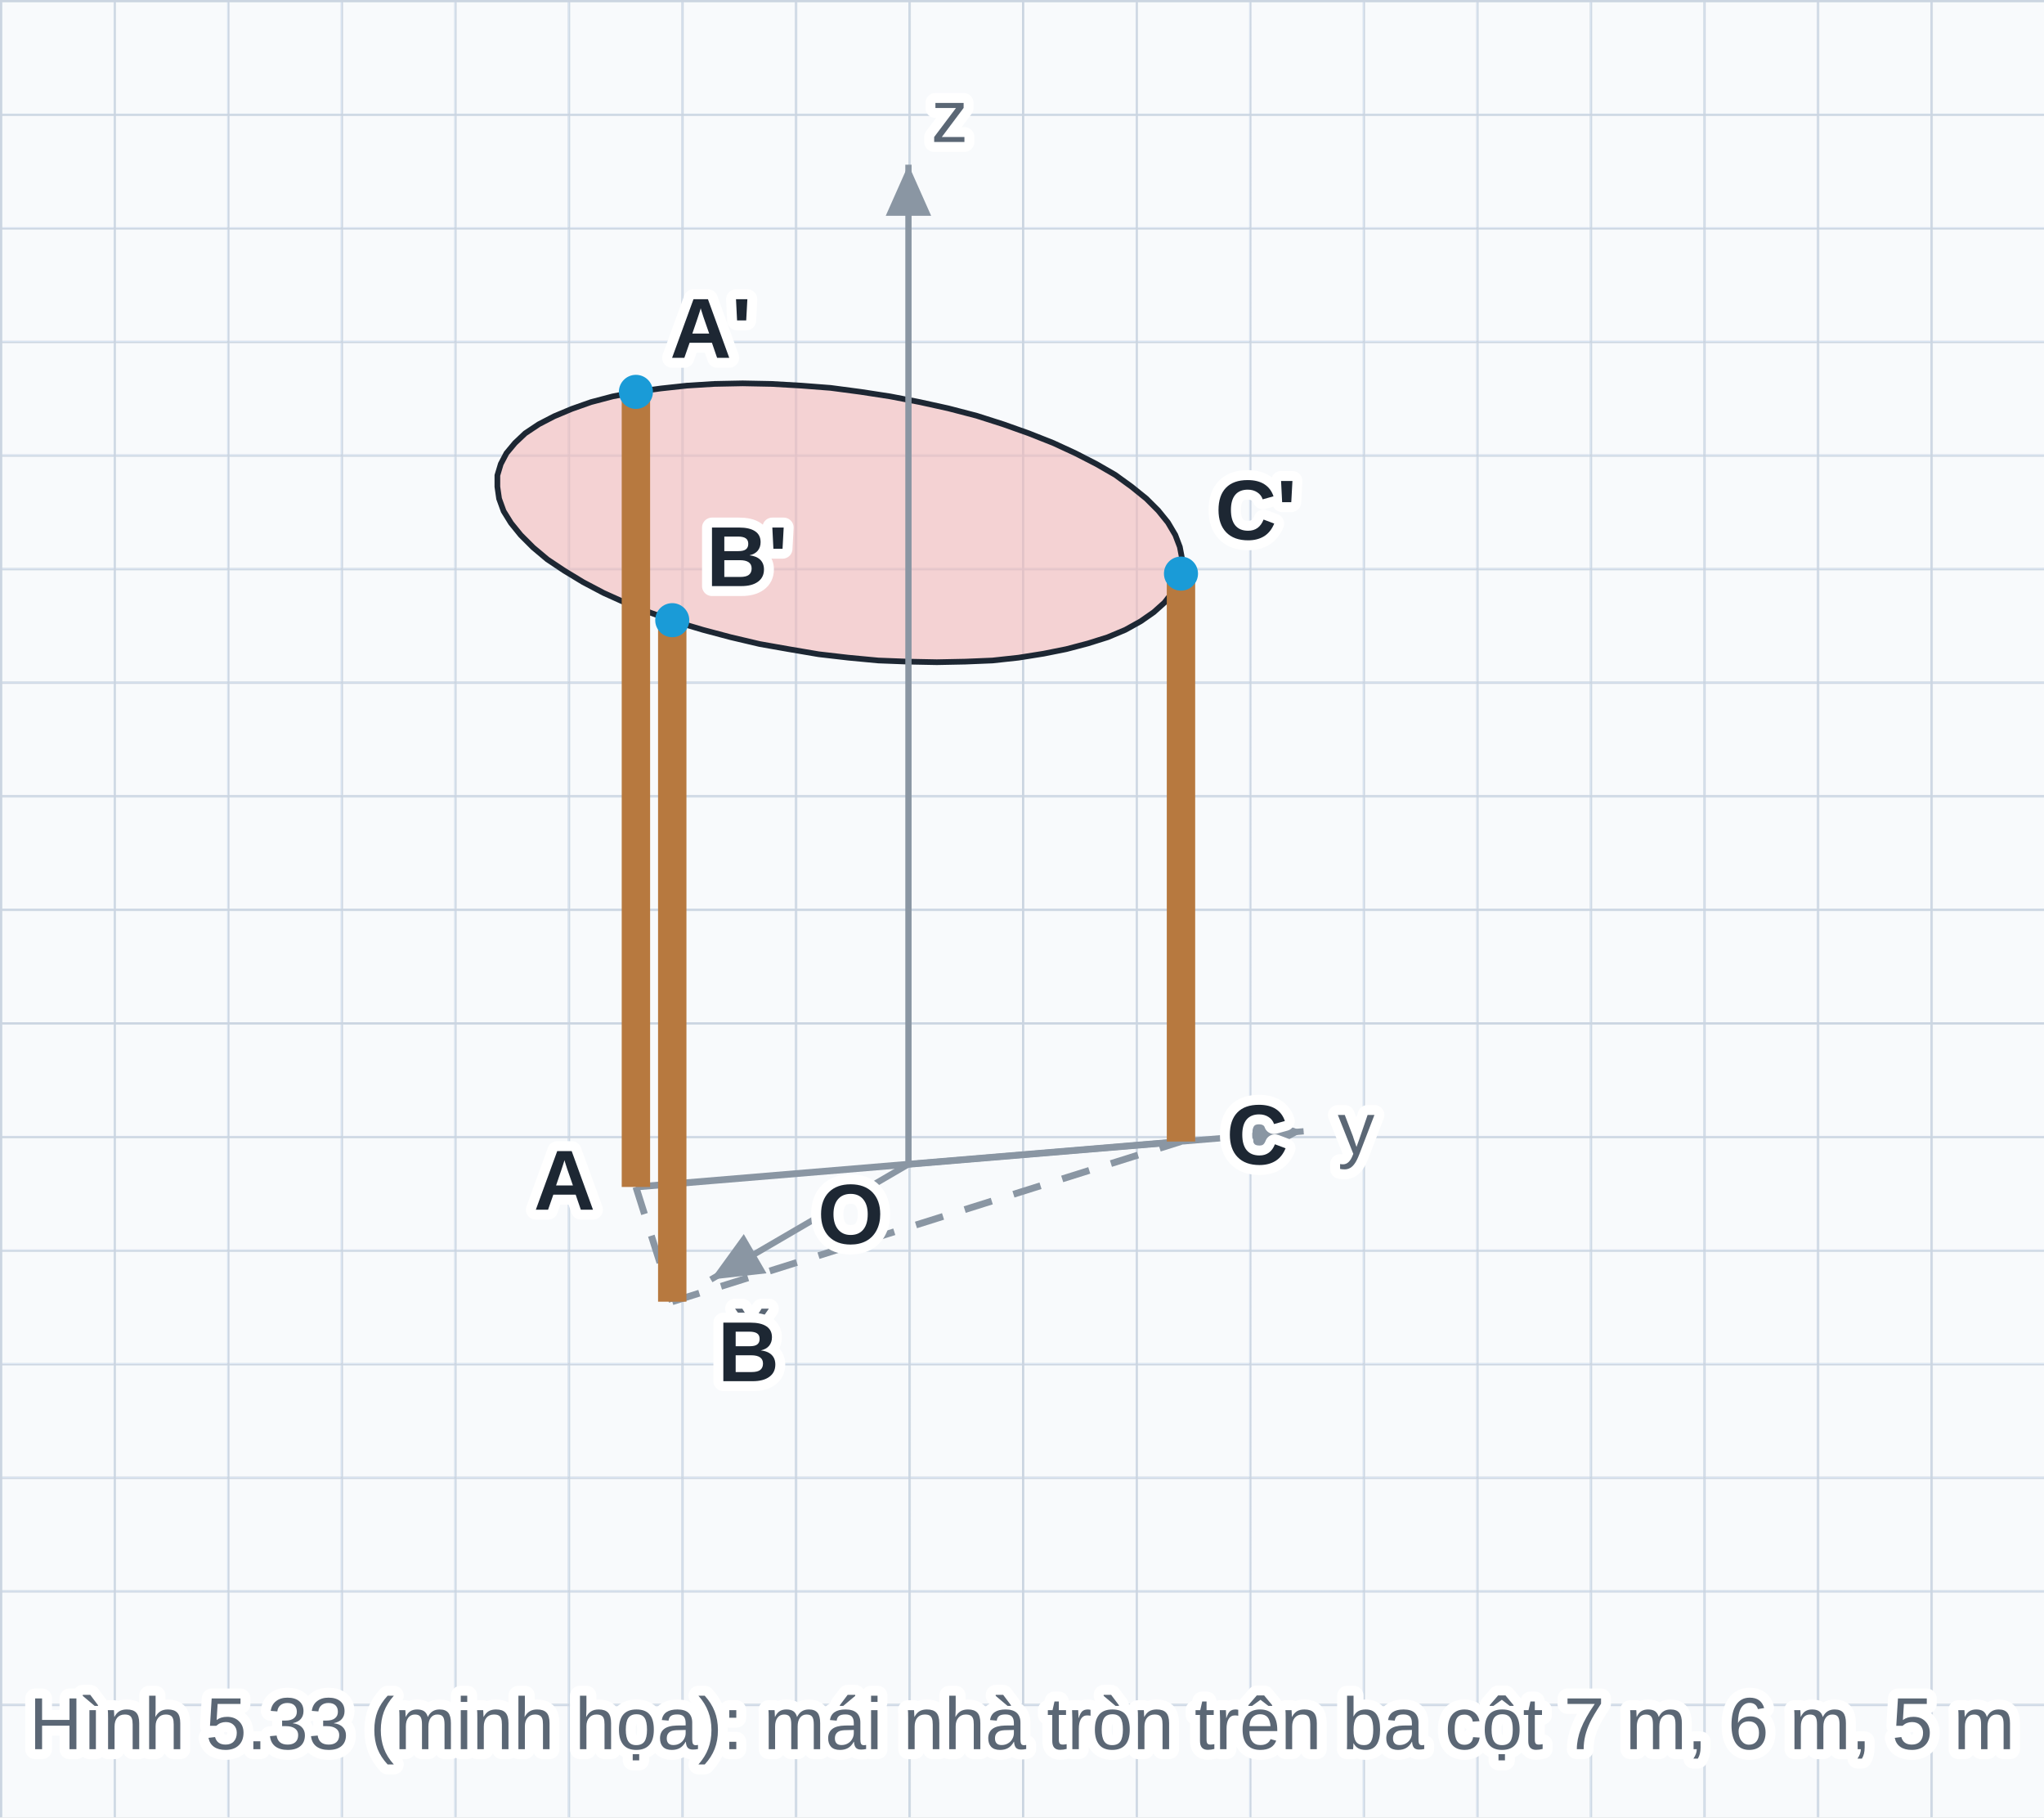
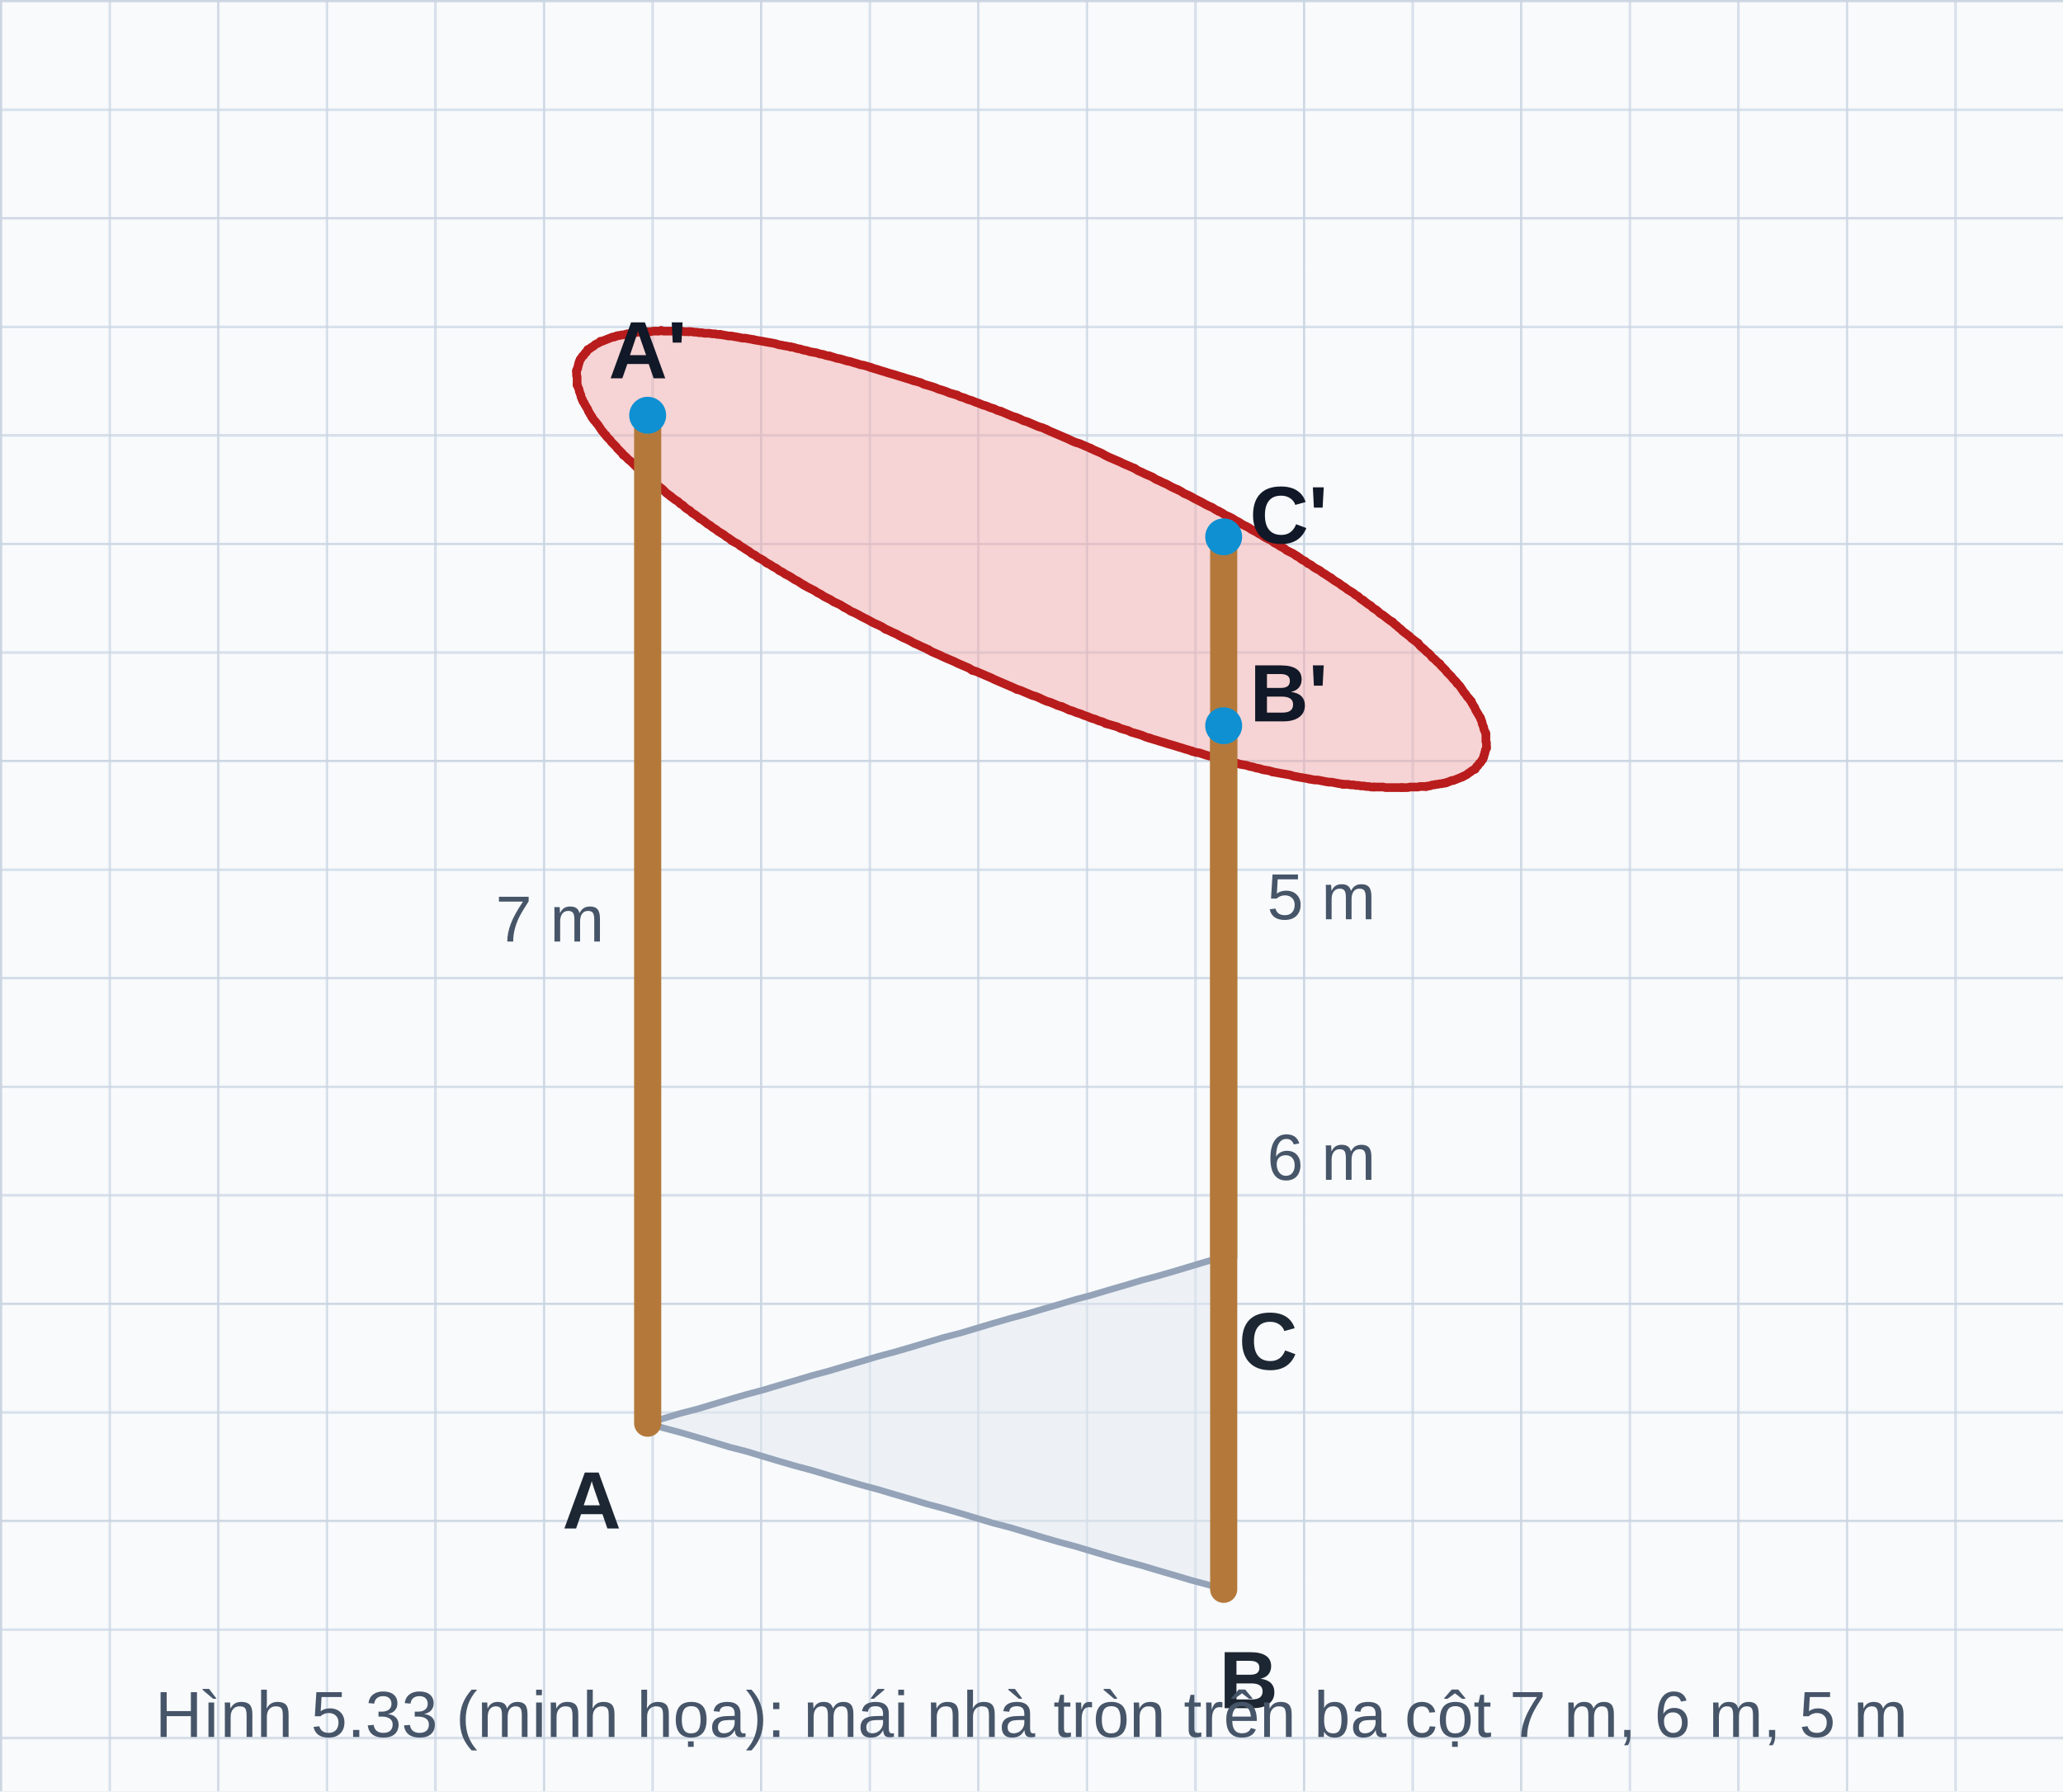
- <svg xmlns="http://www.w3.org/2000/svg" viewBox="0 0 360 320" font-family="Segoe UI, Arial, sans-serif">
+ <svg xmlns="http://www.w3.org/2000/svg" viewBox="0 0 380 330" font-family="Segoe UI, Arial, sans-serif">
  <defs>
-     <pattern id="grid-c5533mainha" width="20" height="20" patternUnits="userSpaceOnUse">
+     <pattern id="nlg" width="20" height="20" patternUnits="userSpaceOnUse">
      <path d="M20 0H0V20" fill="none" stroke="#cbd5e1" stroke-width="0.8" />
    </pattern>
  </defs>
-   <rect width="360" height="320" fill="#f8fafc" />
-   <rect width="360" height="320" fill="url(#grid-c5533mainha)" />
-   <polygon points="112.0,69.0 107.9,69.8 104.1,70.8 100.7,72.0 97.6,73.3 94.9,74.7 92.5,76.3 90.7,78.0 89.2,79.8 88.2,81.7 87.6,83.7 87.6,85.7 87.9,87.8 88.7,90.0 90.0,92.1 91.7,94.2 93.9,96.4 96.4,98.5 99.4,100.5 102.7,102.5 106.3,104.4 110.3,106.2 114.6,107.9 119.1,109.5 123.8,110.9 128.7,112.2 133.8,113.4 138.9,114.3 144.2,115.2 149.4,115.8 154.7,116.3 159.9,116.5 165.0,116.6 170.0,116.5 174.8,116.3 179.4,115.8 183.8,115.1 187.8,114.3 191.6,113.3 195.1,112.2 198.2,110.9 200.9,109.4 203.2,107.8 205.1,106.1 206.5,104.3 207.6,102.4 208.1,100.5 208.2,98.4 207.8,96.3 207.0,94.2 205.7,92.0 204.0,89.9 201.9,87.8 199.3,85.7 196.4,83.6 193.1,81.7 189.4,79.8 185.5,78.0 181.2,76.3 176.7,74.7 172.0,73.2 167.0,71.9 162.0,70.8 156.8,69.8 151.6,69.0 146.3,68.3 141.1,67.9 135.9,67.6 130.8,67.5 125.8,67.6 121.0,67.9 116.4,68.4" fill="#f1b8b8" fill-opacity="0.6" stroke="#1d2733" stroke-width="1" />
-   <line x1="112.0" y1="209.0" x2="118.4" y2="229.2" stroke="#8a96a3" stroke-width="1.2" stroke-dasharray="5 4" />
-   <line x1="118.4" y1="229.2" x2="208.0" y2="201.0" stroke="#8a96a3" stroke-width="1.2" stroke-dasharray="5 4" />
-   <line x1="208.0" y1="201.0" x2="112.0" y2="209.0" stroke="#8a96a3" stroke-width="1.2" />
-   <line x1="160.0" y1="205.0" x2="229.6" y2="199.2" stroke="#8a96a3" stroke-width="1.1" />
-   <polygon points="229.6,199.2 221.0,203.9 220.3,196.0" fill="#8a96a3" />
-   <text x="235.6" y="203.2" font-size="13" fill="#5b6775" stroke="#ffffff" stroke-width="3.5" paint-order="stroke" stroke-linejoin="round">y</text>
-   <line x1="160.0" y1="205.0" x2="125.2" y2="225.3" stroke="#8a96a3" stroke-width="1.1" />
-   <polygon points="125.2,225.3 131.0,217.3 135.0,224.2" fill="#8a96a3" />
-   <text x="129.2" y="237.3" font-size="13" fill="#5b6775" stroke="#ffffff" stroke-width="3.5" paint-order="stroke" stroke-linejoin="round">x</text>
-   <line x1="160.0" y1="205.0" x2="160.0" y2="29.0" stroke="#8a96a3" stroke-width="1.1" />
-   <polygon points="160.0,29.0 164.0,38.0 156.0,38.0" fill="#8a96a3" />
-   <text x="164.0" y="25.0" font-size="13" fill="#5b6775" stroke="#ffffff" stroke-width="3.5" paint-order="stroke" stroke-linejoin="round">z</text>
-   <line x1="112.0" y1="209.0" x2="112.0" y2="69.0" stroke="#b7793f" stroke-width="5" />
-   <circle cx="112.0" cy="69.0" r="3" fill="#1a9bd7" />
-   <line x1="118.4" y1="229.2" x2="118.4" y2="109.2" stroke="#b7793f" stroke-width="5" />
-   <circle cx="118.4" cy="109.2" r="3" fill="#1a9bd7" />
-   <line x1="208.0" y1="201.0" x2="208.0" y2="101.0" stroke="#b7793f" stroke-width="5" />
-   <circle cx="208.0" cy="101.0" r="3" fill="#1a9bd7" />
-   <line x1="160.0" y1="205.0" x2="160.0" y2="65.0" stroke="#8a96a3" stroke-width="0.8" stroke-dasharray="3 3" />
-   <text x="94.0" y="213.0" font-size="15" font-weight="bold" fill="#1d2733" stroke="#ffffff" stroke-width="3.5" paint-order="stroke" stroke-linejoin="round">A</text>
-   <text x="118.0" y="63.0" font-size="15" font-weight="bold" fill="#1d2733" stroke="#ffffff" stroke-width="3.5" paint-order="stroke" stroke-linejoin="round">A'</text>
-   <text x="126.4" y="243.2" font-size="15" font-weight="bold" fill="#1d2733" stroke="#ffffff" stroke-width="3.5" paint-order="stroke" stroke-linejoin="round">B</text>
-   <text x="124.4" y="103.2" font-size="15" font-weight="bold" fill="#1d2733" stroke="#ffffff" stroke-width="3.5" paint-order="stroke" stroke-linejoin="round">B'</text>
-   <text x="216.0" y="205.0" font-size="15" font-weight="bold" fill="#1d2733" stroke="#ffffff" stroke-width="3.5" paint-order="stroke" stroke-linejoin="round">C</text>
-   <text x="214.0" y="95.0" font-size="15" font-weight="bold" fill="#1d2733" stroke="#ffffff" stroke-width="3.5" paint-order="stroke" stroke-linejoin="round">C'</text>
-   <text x="144.0" y="219.0" font-size="15" font-weight="bold" fill="#1d2733" stroke="#ffffff" stroke-width="3.5" paint-order="stroke" stroke-linejoin="round">O</text>
-   <text x="180.0" y="308.0" font-size="13" text-anchor="middle" fill="#5b6775" stroke="#ffffff" stroke-width="3.5" paint-order="stroke" stroke-linejoin="round">Hình 5.33 (minh họa): mái nhà tròn trên ba cột 7 m, 6 m, 5 m</text>
+   <rect width="380" height="330" fill="#f8fafc" />
+   <rect width="380" height="330" fill="url(#nlg)" />
+   <polygon points="266.4,144.2 269.4,143.1 271.7,141.7 273.1,139.9 273.8,137.7 273.7,135.2 272.7,132.3 271,129.2 268.4,125.9 265.2,122.3 261.2,118.5 256.5,114.6 251.1,110.6 245.2,106.5 238.8,102.4 231.9,98.3 224.5,94.2 216.9,90.2 209,86.3 200.9,82.6 192.7,79.1 184.4,75.8 176.3,72.8 168.2,70.1 160.4,67.7 152.8,65.6 145.6,63.9 138.9,62.6 132.6,61.6 126.9,61.1 121.8,60.9 117.3,61.2 113.6,61.9 110.6,62.9 108.3,64.4 106.9,66.2 106.2,68.4 106.3,70.9 107.3,73.7 109,76.8 111.6,80.2 114.8,83.8 118.8,87.5 123.5,91.4 128.9,95.5 134.8,99.6 141.2,103.7 148.1,107.8 155.5,111.9 163.1,115.9 171,119.7 179.1,123.5 187.3,127 195.6,130.2 203.7,133.3 211.8,136 219.6,138.4 227.2,140.5 234.4,142.2 241.1,143.5 247.4,144.5 253.1,145 258.2,145.1 262.7,144.9" fill="#f4a3a3" opacity="0.45" />
+   <polygon points="119.3,262.2 225.4,292.8 225.4,231.6" fill="#e2e8f0" opacity="0.5" />
+   <path d="M266.4 144.2L266.7 144.1L266.9 144L267.2 143.9L267.4 143.8L267.7 143.8L267.9 143.7L268.2 143.6L268.4 143.5L268.7 143.4L268.9 143.3L269.2 143.2L269.4 143.1" fill="none" stroke="#b91c1c" stroke-width="1.6" stroke-linecap="round" stroke-linejoin="round" />
+   <path d="M269.4 143.1L269.6 143L269.8 142.9L270 142.8L270.2 142.7L270.4 142.5L270.6 142.4L270.7 142.3L270.9 142.2L271.1 142L271.3 141.9L271.5 141.8L271.7 141.7" fill="none" stroke="#b91c1c" stroke-width="1.6" stroke-linecap="round" stroke-linejoin="round" />
+   <path d="M271.7 141.7L271.8 141.5L271.9 141.4L272 141.2L272.2 141.1L272.3 140.9L272.4 140.8L272.5 140.6L272.7 140.5L272.8 140.3L272.9 140.2L273 140L273.1 139.9" fill="none" stroke="#b91c1c" stroke-width="1.6" stroke-linecap="round" stroke-linejoin="round" />
+   <path d="M273.1 139.9L273.2 139.7L273.3 139.5L273.3 139.3L273.4 139.1L273.4 139L273.5 138.8L273.5 138.6L273.6 138.4L273.6 138.2L273.7 138L273.8 137.9L273.8 137.7" fill="none" stroke="#b91c1c" stroke-width="1.6" stroke-linecap="round" stroke-linejoin="round" />
+   <path d="M273.8 137.7L273.8 137.5L273.8 137.3L273.8 137.1L273.8 136.8L273.7 136.6L273.7 136.4L273.7 136.2L273.7 136L273.7 135.8L273.7 135.6L273.7 135.4L273.7 135.2" fill="none" stroke="#b91c1c" stroke-width="1.6" stroke-linecap="round" stroke-linejoin="round" />
+   <path d="M273.7 135.2L273.6 134.9L273.5 134.7L273.4 134.5L273.3 134.2L273.3 134L273.2 133.8L273.1 133.5L273 133.3L273 133.1L272.9 132.8L272.8 132.6L272.7 132.3" fill="none" stroke="#b91c1c" stroke-width="1.6" stroke-linecap="round" stroke-linejoin="round" />
+   <path d="M272.7 132.3L272.6 132.1L272.4 131.8L272.3 131.6L272.1 131.3L272 131.1L271.8 130.8L271.7 130.5L271.6 130.3L271.4 130L271.3 129.8L271.1 129.5L271 129.2" fill="none" stroke="#b91c1c" stroke-width="1.6" stroke-linecap="round" stroke-linejoin="round" />
+   <path d="M271 129.2L270.8 129L270.6 128.7L270.3 128.4L270.1 128.1L269.9 127.8L269.7 127.6L269.5 127.3L269.3 127L269.1 126.7L268.9 126.4L268.7 126.2L268.4 125.9" fill="none" stroke="#b91c1c" stroke-width="1.6" stroke-linecap="round" stroke-linejoin="round" />
+   <path d="M268.4 125.9L268.2 125.6L267.9 125.3L267.6 125L267.4 124.7L267.1 124.4L266.8 124.1L266.5 123.8L266.3 123.5L266 123.2L265.7 122.9L265.4 122.6L265.2 122.3" fill="none" stroke="#b91c1c" stroke-width="1.6" stroke-linecap="round" stroke-linejoin="round" />
+   <path d="M265.2 122.3L264.8 122L264.5 121.7L264.2 121.4L263.8 121.1L263.5 120.7L263.2 120.4L262.8 120.1L262.5 119.8L262.2 119.5L261.8 119.2L261.5 118.9L261.2 118.5" fill="none" stroke="#b91c1c" stroke-width="1.6" stroke-linecap="round" stroke-linejoin="round" />
+   <path d="M261.2 118.5L260.8 118.2L260.4 117.9L260 117.6L259.6 117.2L259.2 116.9L258.8 116.6L258.4 116.3L258 115.9L257.6 115.6L257.3 115.3L256.9 115L256.5 114.6" fill="none" stroke="#b91c1c" stroke-width="1.6" stroke-linecap="round" stroke-linejoin="round" />
+   <path d="M256.5 114.6L256 114.3L255.6 114L255.1 113.6L254.7 113.3L254.2 113L253.8 112.6L253.4 112.3L252.9 112L252.5 111.6L252 111.3L251.6 111L251.1 110.6" fill="none" stroke="#b91c1c" stroke-width="1.6" stroke-linecap="round" stroke-linejoin="round" />
+   <path d="M251.1 110.6L250.6 110.3L250.2 109.9L249.7 109.6L249.2 109.2L248.7 108.9L248.2 108.6L247.7 108.2L247.2 107.9L246.7 107.5L246.2 107.2L245.7 106.9L245.2 106.5" fill="none" stroke="#b91c1c" stroke-width="1.6" stroke-linecap="round" stroke-linejoin="round" />
+   <path d="M245.2 106.5L244.7 106.2L244.1 105.8L243.6 105.5L243.1 105.1L242.5 104.8L242 104.5L241.5 104.1L240.9 103.8L240.4 103.4L239.8 103.1L239.3 102.7L238.8 102.4" fill="none" stroke="#b91c1c" stroke-width="1.6" stroke-linecap="round" stroke-linejoin="round" />
+   <path d="M238.8 102.4L238.2 102L237.6 101.7L237 101.4L236.5 101L235.9 100.7L235.3 100.3L234.7 100L234.2 99.6L233.6 99.3L233 99L232.4 98.6L231.9 98.3" fill="none" stroke="#b91c1c" stroke-width="1.6" stroke-linecap="round" stroke-linejoin="round" />
+   <path d="M231.9 98.3L231.2 97.9L230.6 97.6L230 97.2L229.4 96.9L228.8 96.6L228.2 96.2L227.6 95.9L227 95.5L226.4 95.2L225.7 94.9L225.1 94.5L224.5 94.2" fill="none" stroke="#b91c1c" stroke-width="1.6" stroke-linecap="round" stroke-linejoin="round" />
+   <path d="M224.5 94.2L223.9 93.9L223.3 93.5L222.6 93.2L222 92.9L221.3 92.5L220.7 92.2L220.1 91.9L219.4 91.5L218.8 91.2L218.1 90.9L217.5 90.5L216.9 90.2" fill="none" stroke="#b91c1c" stroke-width="1.6" stroke-linecap="round" stroke-linejoin="round" />
+   <path d="M216.9 90.2L216.2 89.9L215.6 89.6L214.9 89.2L214.2 88.9L213.6 88.6L212.9 88.3L212.3 87.9L211.6 87.6L210.9 87.3L210.3 87L209.6 86.7L209 86.3" fill="none" stroke="#b91c1c" stroke-width="1.6" stroke-linecap="round" stroke-linejoin="round" />
+   <path d="M209 86.3L208.3 86L207.6 85.7L206.9 85.4L206.3 85.1L205.6 84.8L204.9 84.5L204.2 84.2L203.6 83.9L202.9 83.5L202.2 83.2L201.5 82.9L200.9 82.6" fill="none" stroke="#b91c1c" stroke-width="1.6" stroke-linecap="round" stroke-linejoin="round" />
+   <path d="M200.9 82.6L200.2 82.3L199.5 82L198.8 81.7L198.1 81.5L197.4 81.2L196.8 80.9L196.1 80.6L195.4 80.3L194.7 80L194 79.7L193.3 79.4L192.7 79.1" fill="none" stroke="#b91c1c" stroke-width="1.6" stroke-linecap="round" stroke-linejoin="round" />
+   <path d="M192.7 79.1L192 78.8L191.3 78.6L190.6 78.3L189.9 78L189.2 77.7L188.5 77.5L187.9 77.2L187.2 76.9L186.5 76.7L185.8 76.4L185.1 76.1L184.4 75.8" fill="none" stroke="#b91c1c" stroke-width="1.6" stroke-linecap="round" stroke-linejoin="round" />
+   <path d="M184.4 75.8L183.7 75.6L183.1 75.3L182.4 75.1L181.7 74.8L181 74.6L180.3 74.3L179.7 74.1L179 73.8L178.3 73.6L177.6 73.3L176.9 73.1L176.3 72.8" fill="none" stroke="#b91c1c" stroke-width="1.6" stroke-linecap="round" stroke-linejoin="round" />
+   <path d="M176.3 72.8L175.6 72.6L174.9 72.4L174.2 72.1L173.6 71.9L172.9 71.7L172.2 71.4L171.6 71.2L170.9 71L170.2 70.8L169.6 70.5L168.9 70.3L168.2 70.1" fill="none" stroke="#b91c1c" stroke-width="1.6" stroke-linecap="round" stroke-linejoin="round" />
+   <path d="M168.2 70.1L167.6 69.9L166.9 69.7L166.3 69.5L165.6 69.3L165 69.1L164.3 68.9L163.6 68.7L163 68.5L162.3 68.3L161.7 68.1L161 67.9L160.4 67.7" fill="none" stroke="#b91c1c" stroke-width="1.6" stroke-linecap="round" stroke-linejoin="round" />
+   <path d="M160.4 67.7L159.8 67.5L159.1 67.3L158.5 67.2L157.9 67L157.2 66.8L156.6 66.6L156 66.5L155.4 66.3L154.7 66.1L154.1 66L153.5 65.8L152.8 65.6" fill="none" stroke="#b91c1c" stroke-width="1.6" stroke-linecap="round" stroke-linejoin="round" />
+   <path d="M152.8 65.6L152.2 65.5L151.6 65.3L151 65.2L150.4 65L149.8 64.9L149.2 64.8L148.6 64.6L148 64.5L147.4 64.3L146.8 64.2L146.2 64L145.6 63.9" fill="none" stroke="#b91c1c" stroke-width="1.6" stroke-linecap="round" stroke-linejoin="round" />
+   <path d="M145.6 63.9L145.1 63.8L144.5 63.7L144 63.6L143.4 63.5L142.8 63.3L142.3 63.2L141.7 63.1L141.1 63L140.6 62.9L140 62.8L139.4 62.7L138.9 62.6" fill="none" stroke="#b91c1c" stroke-width="1.6" stroke-linecap="round" stroke-linejoin="round" />
+   <path d="M138.9 62.6L138.4 62.5L137.8 62.4L137.3 62.3L136.8 62.3L136.3 62.2L135.8 62.1L135.2 62L134.7 61.9L134.2 61.9L133.7 61.8L133.1 61.7L132.6 61.6" fill="none" stroke="#b91c1c" stroke-width="1.6" stroke-linecap="round" stroke-linejoin="round" />
+   <path d="M132.6 61.6L132.1 61.6L131.7 61.5L131.2 61.5L130.7 61.4L130.2 61.4L129.8 61.4L129.3 61.3L128.8 61.3L128.3 61.2L127.9 61.2L127.4 61.1L126.9 61.1" fill="none" stroke="#b91c1c" stroke-width="1.6" stroke-linecap="round" stroke-linejoin="round" />
+   <path d="M126.9 61.1L126.5 61.1L126 61.1L125.6 61L125.2 61L124.8 61L124.3 61L123.9 61L123.5 61L123.1 61L122.6 61L122.2 61L121.8 60.9" fill="none" stroke="#b91c1c" stroke-width="1.6" stroke-linecap="round" stroke-linejoin="round" />
+   <path d="M121.8 60.9L121.4 61L121 61L120.7 61L120.3 61L119.9 61.1L119.6 61.1L119.2 61.1L118.8 61.1L118.5 61.1L118.1 61.2L117.7 61.2L117.3 61.2" fill="none" stroke="#b91c1c" stroke-width="1.6" stroke-linecap="round" stroke-linejoin="round" />
+   <path d="M117.3 61.2L117 61.3L116.7 61.3L116.4 61.4L116.1 61.4L115.8 61.5L115.5 61.5L115.2 61.6L114.8 61.7L114.5 61.7L114.2 61.8L113.9 61.8L113.6 61.9" fill="none" stroke="#b91c1c" stroke-width="1.6" stroke-linecap="round" stroke-linejoin="round" />
+   <path d="M113.6 61.9L113.3 62L113.1 62.1L112.8 62.1L112.6 62.2L112.3 62.3L112.1 62.4L111.8 62.5L111.6 62.6L111.3 62.7L111.1 62.8L110.8 62.9L110.6 62.9" fill="none" stroke="#b91c1c" stroke-width="1.6" stroke-linecap="round" stroke-linejoin="round" />
+   <path d="M110.6 62.9L110.4 63.1L110.2 63.2L110 63.3L109.8 63.4L109.6 63.5L109.4 63.7L109.3 63.8L109.1 63.9L108.9 64L108.7 64.2L108.5 64.3L108.3 64.4" fill="none" stroke="#b91c1c" stroke-width="1.6" stroke-linecap="round" stroke-linejoin="round" />
+   <path d="M108.3 64.4L108.2 64.5L108.1 64.7L108 64.9L107.8 65L107.7 65.2L107.6 65.3L107.5 65.5L107.3 65.6L107.2 65.8L107.1 65.9L107 66.1L106.9 66.2" fill="none" stroke="#b91c1c" stroke-width="1.6" stroke-linecap="round" stroke-linejoin="round" />
+   <path d="M106.9 66.2L106.8 66.4L106.7 66.6L106.7 66.8L106.6 66.9L106.6 67.1L106.5 67.3L106.5 67.5L106.4 67.7L106.4 67.9L106.3 68L106.2 68.2L106.2 68.4" fill="none" stroke="#b91c1c" stroke-width="1.6" stroke-linecap="round" stroke-linejoin="round" />
+   <path d="M106.2 68.4L106.2 68.6L106.2 68.8L106.2 69L106.2 69.2L106.3 69.4L106.3 69.7L106.3 69.9L106.3 70.1L106.3 70.3L106.3 70.5L106.3 70.7L106.3 70.9" fill="none" stroke="#b91c1c" stroke-width="1.6" stroke-linecap="round" stroke-linejoin="round" />
+   <path d="M106.3 70.9L106.4 71.1L106.5 71.4L106.6 71.6L106.7 71.9L106.7 72.1L106.8 72.3L106.9 72.6L107 72.8L107 73L107.1 73.3L107.2 73.5L107.3 73.7" fill="none" stroke="#b91c1c" stroke-width="1.6" stroke-linecap="round" stroke-linejoin="round" />
+   <path d="M107.3 73.7L107.4 74L107.6 74.2L107.7 74.5L107.9 74.8L108 75L108.2 75.3L108.3 75.5L108.4 75.8L108.6 76.1L108.7 76.3L108.9 76.6L109 76.8" fill="none" stroke="#b91c1c" stroke-width="1.6" stroke-linecap="round" stroke-linejoin="round" />
+   <path d="M109 76.8L109.2 77.1L109.4 77.4L109.7 77.7L109.9 78L110.1 78.2L110.3 78.5L110.5 78.8L110.7 79.1L110.9 79.4L111.1 79.6L111.3 79.9L111.6 80.2" fill="none" stroke="#b91c1c" stroke-width="1.6" stroke-linecap="round" stroke-linejoin="round" />
+   <path d="M111.6 80.2L111.8 80.5L112.1 80.8L112.4 81.1L112.6 81.4L112.9 81.7L113.2 82L113.5 82.3L113.7 82.6L114 82.9L114.3 83.2L114.6 83.5L114.8 83.8" fill="none" stroke="#b91c1c" stroke-width="1.6" stroke-linecap="round" stroke-linejoin="round" />
+   <path d="M114.8 83.8L115.2 84.1L115.5 84.4L115.8 84.7L116.2 85L116.5 85.3L116.8 85.6L117.2 86L117.5 86.3L117.8 86.6L118.2 86.9L118.5 87.2L118.8 87.5" fill="none" stroke="#b91c1c" stroke-width="1.6" stroke-linecap="round" stroke-linejoin="round" />
+   <path d="M118.8 87.5L119.2 87.9L119.6 88.2L120 88.5L120.4 88.8L120.8 89.2L121.2 89.5L121.6 89.8L122 90.1L122.4 90.5L122.7 90.8L123.1 91.1L123.5 91.4" fill="none" stroke="#b91c1c" stroke-width="1.6" stroke-linecap="round" stroke-linejoin="round" />
+   <path d="M123.5 91.4L124 91.8L124.4 92.1L124.9 92.4L125.3 92.8L125.8 93.1L126.2 93.5L126.6 93.8L127.1 94.1L127.5 94.5L128 94.8L128.4 95.1L128.9 95.5" fill="none" stroke="#b91c1c" stroke-width="1.6" stroke-linecap="round" stroke-linejoin="round" />
+   <path d="M128.9 95.5L129.4 95.8L129.8 96.1L130.3 96.5L130.8 96.8L131.3 97.2L131.8 97.5L132.3 97.9L132.8 98.2L133.3 98.5L133.8 98.9L134.3 99.2L134.8 99.6" fill="none" stroke="#b91c1c" stroke-width="1.6" stroke-linecap="round" stroke-linejoin="round" />
+   <path d="M134.8 99.6L135.3 99.9L135.9 100.2L136.4 100.6L136.9 100.9L137.5 101.3L138 101.6L138.5 102L139.1 102.3L139.6 102.7L140.2 103L140.7 103.3L141.2 103.7" fill="none" stroke="#b91c1c" stroke-width="1.6" stroke-linecap="round" stroke-linejoin="round" />
+   <path d="M141.2 103.7L141.8 104L142.4 104.4L143 104.7L143.5 105.1L144.1 105.4L144.7 105.8L145.3 106.1L145.8 106.4L146.4 106.8L147 107.1L147.6 107.5L148.1 107.8" fill="none" stroke="#b91c1c" stroke-width="1.6" stroke-linecap="round" stroke-linejoin="round" />
+   <path d="M148.1 107.8L148.8 108.2L149.4 108.5L150 108.8L150.6 109.2L151.2 109.5L151.8 109.9L152.4 110.2L153 110.5L153.6 110.9L154.3 111.2L154.9 111.5L155.5 111.9" fill="none" stroke="#b91c1c" stroke-width="1.6" stroke-linecap="round" stroke-linejoin="round" />
+   <path d="M155.5 111.9L156.1 112.2L156.7 112.6L157.4 112.9L158 113.2L158.7 113.6L159.3 113.9L159.9 114.2L160.6 114.6L161.2 114.9L161.9 115.2L162.5 115.5L163.1 115.9" fill="none" stroke="#b91c1c" stroke-width="1.6" stroke-linecap="round" stroke-linejoin="round" />
+   <path d="M163.1 115.9L163.8 116.2L164.4 116.5L165.1 116.8L165.8 117.2L166.4 117.5L167.1 117.8L167.7 118.1L168.4 118.5L169.1 118.8L169.7 119.1L170.4 119.4L171 119.7" fill="none" stroke="#b91c1c" stroke-width="1.6" stroke-linecap="round" stroke-linejoin="round" />
+   <path d="M171 119.7L171.7 120.1L172.4 120.4L173.1 120.7L173.7 121L174.4 121.3L175.1 121.6L175.8 121.9L176.4 122.2L177.1 122.5L177.8 122.8L178.5 123.1L179.1 123.5" fill="none" stroke="#b91c1c" stroke-width="1.6" stroke-linecap="round" stroke-linejoin="round" />
+   <path d="M179.1 123.5L179.8 123.7L180.5 124L181.2 124.3L181.9 124.6L182.6 124.9L183.2 125.2L183.9 125.5L184.6 125.8L185.3 126.1L186 126.4L186.7 126.7L187.3 127" fill="none" stroke="#b91c1c" stroke-width="1.6" stroke-linecap="round" stroke-linejoin="round" />
+   <path d="M187.3 127L188 127.2L188.7 127.5L189.4 127.8L190.1 128.1L190.8 128.3L191.5 128.6L192.1 128.9L192.8 129.2L193.5 129.4L194.2 129.7L194.9 130L195.6 130.2" fill="none" stroke="#b91c1c" stroke-width="1.6" stroke-linecap="round" stroke-linejoin="round" />
+   <path d="M195.6 130.2L196.3 130.5L196.9 130.8L197.6 131L198.3 131.3L199 131.5L199.7 131.8L200.3 132L201 132.3L201.7 132.5L202.4 132.8L203.1 133L203.7 133.3" fill="none" stroke="#b91c1c" stroke-width="1.6" stroke-linecap="round" stroke-linejoin="round" />
+   <path d="M203.7 133.3L204.4 133.5L205.1 133.7L205.8 133.9L206.4 134.2L207.1 134.4L207.8 134.6L208.4 134.9L209.1 135.1L209.8 135.3L210.4 135.5L211.1 135.8L211.8 136" fill="none" stroke="#b91c1c" stroke-width="1.6" stroke-linecap="round" stroke-linejoin="round" />
+   <path d="M211.8 136L212.4 136.2L213.1 136.4L213.7 136.6L214.4 136.8L215 137L215.7 137.2L216.4 137.4L217 137.6L217.7 137.8L218.3 138L219 138.2L219.6 138.4" fill="none" stroke="#b91c1c" stroke-width="1.6" stroke-linecap="round" stroke-linejoin="round" />
+   <path d="M219.6 138.4L220.2 138.6L220.9 138.7L221.5 138.9L222.1 139.1L222.8 139.3L223.4 139.4L224 139.6L224.6 139.8L225.3 140L225.9 140.1L226.5 140.3L227.2 140.5" fill="none" stroke="#b91c1c" stroke-width="1.6" stroke-linecap="round" stroke-linejoin="round" />
+   <path d="M227.2 140.5L227.8 140.6L228.4 140.8L229 140.9L229.6 141L230.2 141.2L230.8 141.3L231.4 141.5L232 141.6L232.6 141.8L233.2 141.9L233.8 142L234.4 142.2" fill="none" stroke="#b91c1c" stroke-width="1.6" stroke-linecap="round" stroke-linejoin="round" />
+   <path d="M234.4 142.2L234.9 142.3L235.5 142.4L236 142.5L236.6 142.6L237.2 142.7L237.7 142.8L238.3 143L238.9 143.1L239.4 143.2L240 143.3L240.6 143.4L241.1 143.5" fill="none" stroke="#b91c1c" stroke-width="1.6" stroke-linecap="round" stroke-linejoin="round" />
+   <path d="M241.1 143.5L241.6 143.6L242.2 143.7L242.7 143.7L243.2 143.8L243.7 143.9L244.2 144L244.8 144.1L245.3 144.1L245.8 144.2L246.3 144.3L246.9 144.4L247.4 144.5" fill="none" stroke="#b91c1c" stroke-width="1.6" stroke-linecap="round" stroke-linejoin="round" />
+   <path d="M247.4 144.5L247.9 144.5L248.3 144.5L248.8 144.6L249.3 144.6L249.8 144.7L250.2 144.7L250.7 144.8L251.2 144.8L251.7 144.9L252.1 144.9L252.6 145L253.1 145" fill="none" stroke="#b91c1c" stroke-width="1.6" stroke-linecap="round" stroke-linejoin="round" />
+   <path d="M253.1 145L253.5 145L254 145L254.4 145L254.8 145L255.2 145.1L255.7 145.1L256.1 145.1L256.5 145.1L256.9 145.1L257.4 145.1L257.8 145.1L258.2 145.1" fill="none" stroke="#b91c1c" stroke-width="1.6" stroke-linecap="round" stroke-linejoin="round" />
+   <path d="M258.2 145.1L258.6 145.1L259 145.1L259.3 145.1L259.7 145L260.1 145L260.4 145L260.8 145L261.2 145L261.5 144.9L261.9 144.9L262.3 144.9L262.7 144.9" fill="none" stroke="#b91c1c" stroke-width="1.6" stroke-linecap="round" stroke-linejoin="round" />
+   <path d="M262.7 144.9L263 144.8L263.3 144.8L263.6 144.7L263.9 144.6L264.2 144.6L264.5 144.5L264.8 144.5L265.2 144.4L265.5 144.4L265.8 144.3L266.1 144.3L266.4 144.2" fill="none" stroke="#b91c1c" stroke-width="1.6" stroke-linecap="round" stroke-linejoin="round" />
+   <path d="M119.3 262.2L122.3 263.1L125.3 263.9L128.4 264.8L131.4 265.7L134.4 266.6L137.5 267.4L140.5 268.3L143.5 269.2L146.6 270.1L149.6 270.9L152.6 271.8L155.6 272.7L158.7 273.6L161.7 274.4L164.7 275.3L167.8 276.2L170.8 277.1L173.8 277.9L176.9 278.8L179.9 279.7L182.9 280.6L186 281.4L189 282.3L192 283.2L195.1 284.1L198.1 284.9L201.1 285.8L204.1 286.7L207.2 287.6L210.2 288.4L213.2 289.3L216.3 290.2L219.3 291.1L222.3 291.9L225.4 292.8" fill="none" stroke="#94a3b8" stroke-width="1.2" stroke-linecap="round" stroke-linejoin="round" />
+   <path d="M225.4 292.8L225.4 291.1L225.4 289.3L225.4 287.6L225.4 285.8L225.4 284.1L225.4 282.3L225.4 280.6L225.4 278.8L225.4 277.1L225.4 275.3L225.4 273.6L225.4 271.8L225.4 270.1L225.4 268.3L225.4 266.6L225.4 264.8L225.4 263.1L225.4 261.3L225.4 259.6L225.4 257.8L225.4 256.1L225.4 254.3L225.4 252.6L225.4 250.8L225.4 249.1L225.4 247.3L225.4 245.6L225.4 243.8L225.4 242.1L225.4 240.3L225.4 238.6L225.4 236.8L225.4 235.1L225.4 233.3L225.4 231.6" fill="none" stroke="#94a3b8" stroke-width="1.2" stroke-linecap="round" stroke-linejoin="round" />
+   <path d="M225.4 231.6L222.3 232.4L219.3 233.3L216.3 234.2L213.2 235.1L210.2 235.9L207.2 236.8L204.1 237.7L201.1 238.6L198.1 239.4L195.1 240.3L192 241.2L189 242.1L186 242.9L182.9 243.8L179.9 244.7L176.9 245.6L173.8 246.4L170.8 247.3L167.8 248.2L164.7 249.1L161.7 249.9L158.7 250.8L155.6 251.7L152.6 252.6L149.6 253.4L146.6 254.3L143.5 255.2L140.5 256.1L137.5 256.9L134.4 257.8L131.4 258.7L128.4 259.6L125.3 260.4L122.3 261.3L119.3 262.2" fill="none" stroke="#94a3b8" stroke-width="1.2" stroke-linecap="round" stroke-linejoin="round" />
+   <path d="M119.3 262.2L119.3 258.3L119.3 254.4L119.3 250.6L119.3 246.7L119.3 242.8L119.3 239L119.3 235.1L119.3 231.2L119.3 227.4L119.3 223.5L119.3 219.6L119.3 215.8L119.3 211.9L119.3 208L119.3 204.2L119.3 200.3L119.3 196.4L119.3 192.6L119.3 188.7L119.3 184.8L119.3 181L119.3 177.1L119.3 173.2L119.3 169.3L119.3 165.5L119.3 161.6L119.3 157.7L119.3 153.9L119.3 150L119.3 146.1L119.3 142.3L119.3 138.4L119.3 134.5L119.3 130.7L119.3 126.8L119.3 122.9L119.3 119.1L119.3 115.2L119.3 111.3L119.3 107.5L119.3 103.6L119.3 99.7L119.3 95.9L119.3 92L119.3 88.1L119.3 84.3L119.3 80.4L119.3 76.5" fill="none" stroke="#b4793a" stroke-width="5" stroke-linecap="round" stroke-linejoin="round" />
+   <path d="M225.4 292.8L225.4 289.5L225.4 286.2L225.4 282.9L225.4 279.5L225.4 276.2L225.4 272.9L225.4 269.6L225.4 266.3L225.4 263L225.4 259.7L225.4 256.3L225.4 253L225.4 249.7L225.4 246.4L225.4 243.1L225.4 239.8L225.4 236.4L225.4 233.1L225.4 229.8L225.4 226.5L225.4 223.2L225.4 219.9L225.4 216.6L225.4 213.2L225.4 209.9L225.4 206.6L225.4 203.3L225.4 200L225.4 196.7L225.4 193.3L225.4 190L225.4 186.7L225.4 183.4L225.4 180.1L225.4 176.8L225.4 173.5L225.4 170.1L225.4 166.8L225.4 163.5L225.4 160.2L225.4 156.9L225.4 153.6L225.4 150.2L225.4 146.9L225.4 143.6L225.4 140.3L225.4 137L225.4 133.7" fill="none" stroke="#b4793a" stroke-width="5" stroke-linecap="round" stroke-linejoin="round" />
+   <path d="M225.4 231.6L225.4 228.5L225.4 225.5L225.4 222.5L225.4 219.5L225.4 216.5L225.4 213.5L225.4 210.5L225.4 207.4L225.4 204.4L225.4 201.4L225.4 198.4L225.4 195.4L225.4 192.4L225.4 189.4L225.4 186.3L225.4 183.3L225.4 180.3L225.4 177.3L225.4 174.3L225.4 171.3L225.4 168.3L225.4 165.2L225.4 162.2L225.4 159.2L225.4 156.2L225.4 153.2L225.4 150.2L225.4 147.2L225.4 144.1L225.4 141.1L225.4 138.1L225.4 135.1L225.4 132.1L225.4 129.1L225.4 126.1L225.4 123L225.4 120L225.4 117L225.4 114L225.4 111L225.4 108L225.4 105L225.4 102L225.4 98.9" fill="none" stroke="#b4793a" stroke-width="5" stroke-linecap="round" stroke-linejoin="round" />
+   <circle cx="119.3" cy="76.5" r="3.4" fill="#0e90d2" />
+   <circle cx="225.4" cy="133.7" r="3.4" fill="#0e90d2" />
+   <circle cx="225.4" cy="98.9" r="3.4" fill="#0e90d2" />
+   <text x="109" y="276.4" font-size="15" font-weight="bold" fill="#1d2733" text-anchor="middle" dominant-baseline="central">A</text>
+   <text x="230" y="309.5" font-size="15" font-weight="bold" fill="#1d2733" text-anchor="middle" dominant-baseline="central">B</text>
+   <text x="233.6" y="247.1" font-size="15" font-weight="bold" fill="#1d2733" text-anchor="middle" dominant-baseline="central">C</text>
+   <text x="119.3" y="64.5" font-size="15" font-weight="bold" fill="#111827" text-anchor="middle" dominant-baseline="central">A'</text>
+   <text x="237.4" y="127.7" font-size="15" font-weight="bold" fill="#111827" text-anchor="middle" dominant-baseline="central">B'</text>
+   <text x="237.4" y="94.9" font-size="15" font-weight="bold" fill="#111827" text-anchor="middle" dominant-baseline="central">C'</text>
+   <text x="101.3" y="169.3" font-size="12" font-weight="normal" fill="#475569" text-anchor="middle" dominant-baseline="central">7 m</text>
+   <text x="243.4" y="213.2" font-size="12" font-weight="normal" fill="#475569" text-anchor="middle" dominant-baseline="central">6 m</text>
+   <text x="243.4" y="165.2" font-size="12" font-weight="normal" fill="#475569" text-anchor="middle" dominant-baseline="central">5 m</text>
+   <text x="190" y="320" font-size="12" font-weight="normal" fill="#475569" text-anchor="middle">Hình 5.33 (minh họa): mái nhà tròn trên ba cột 7 m, 6 m, 5 m</text>
</svg>
